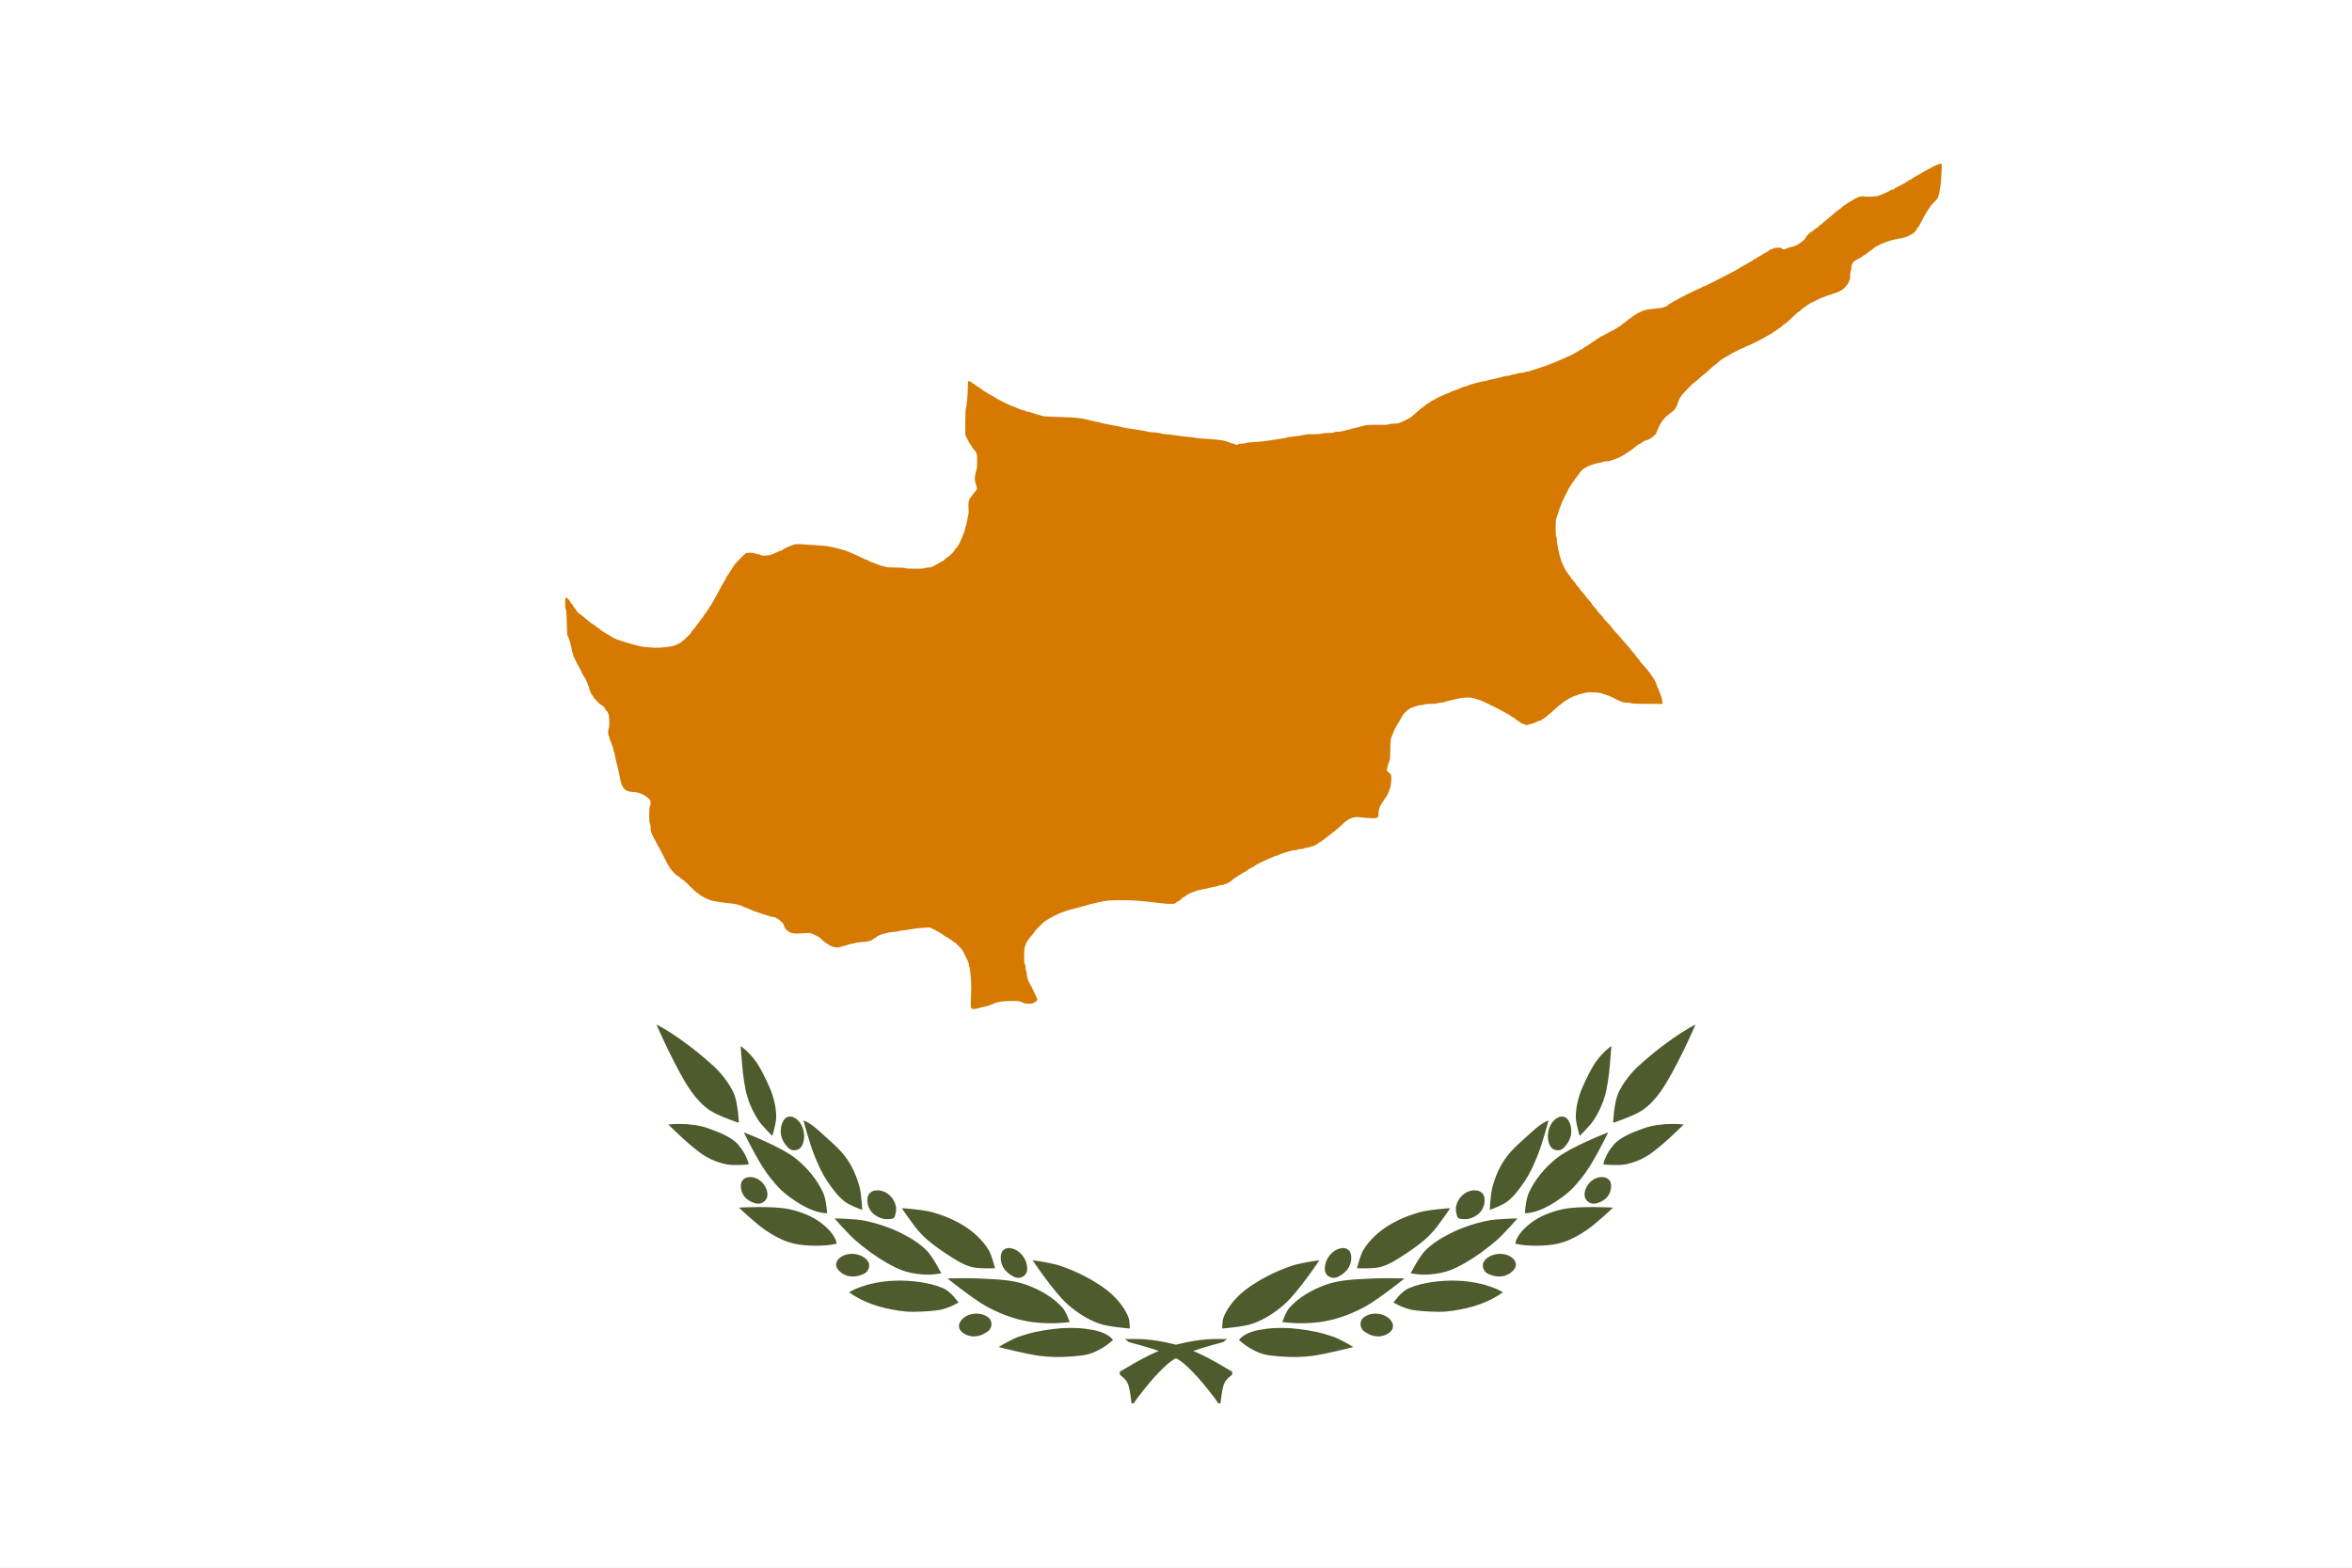
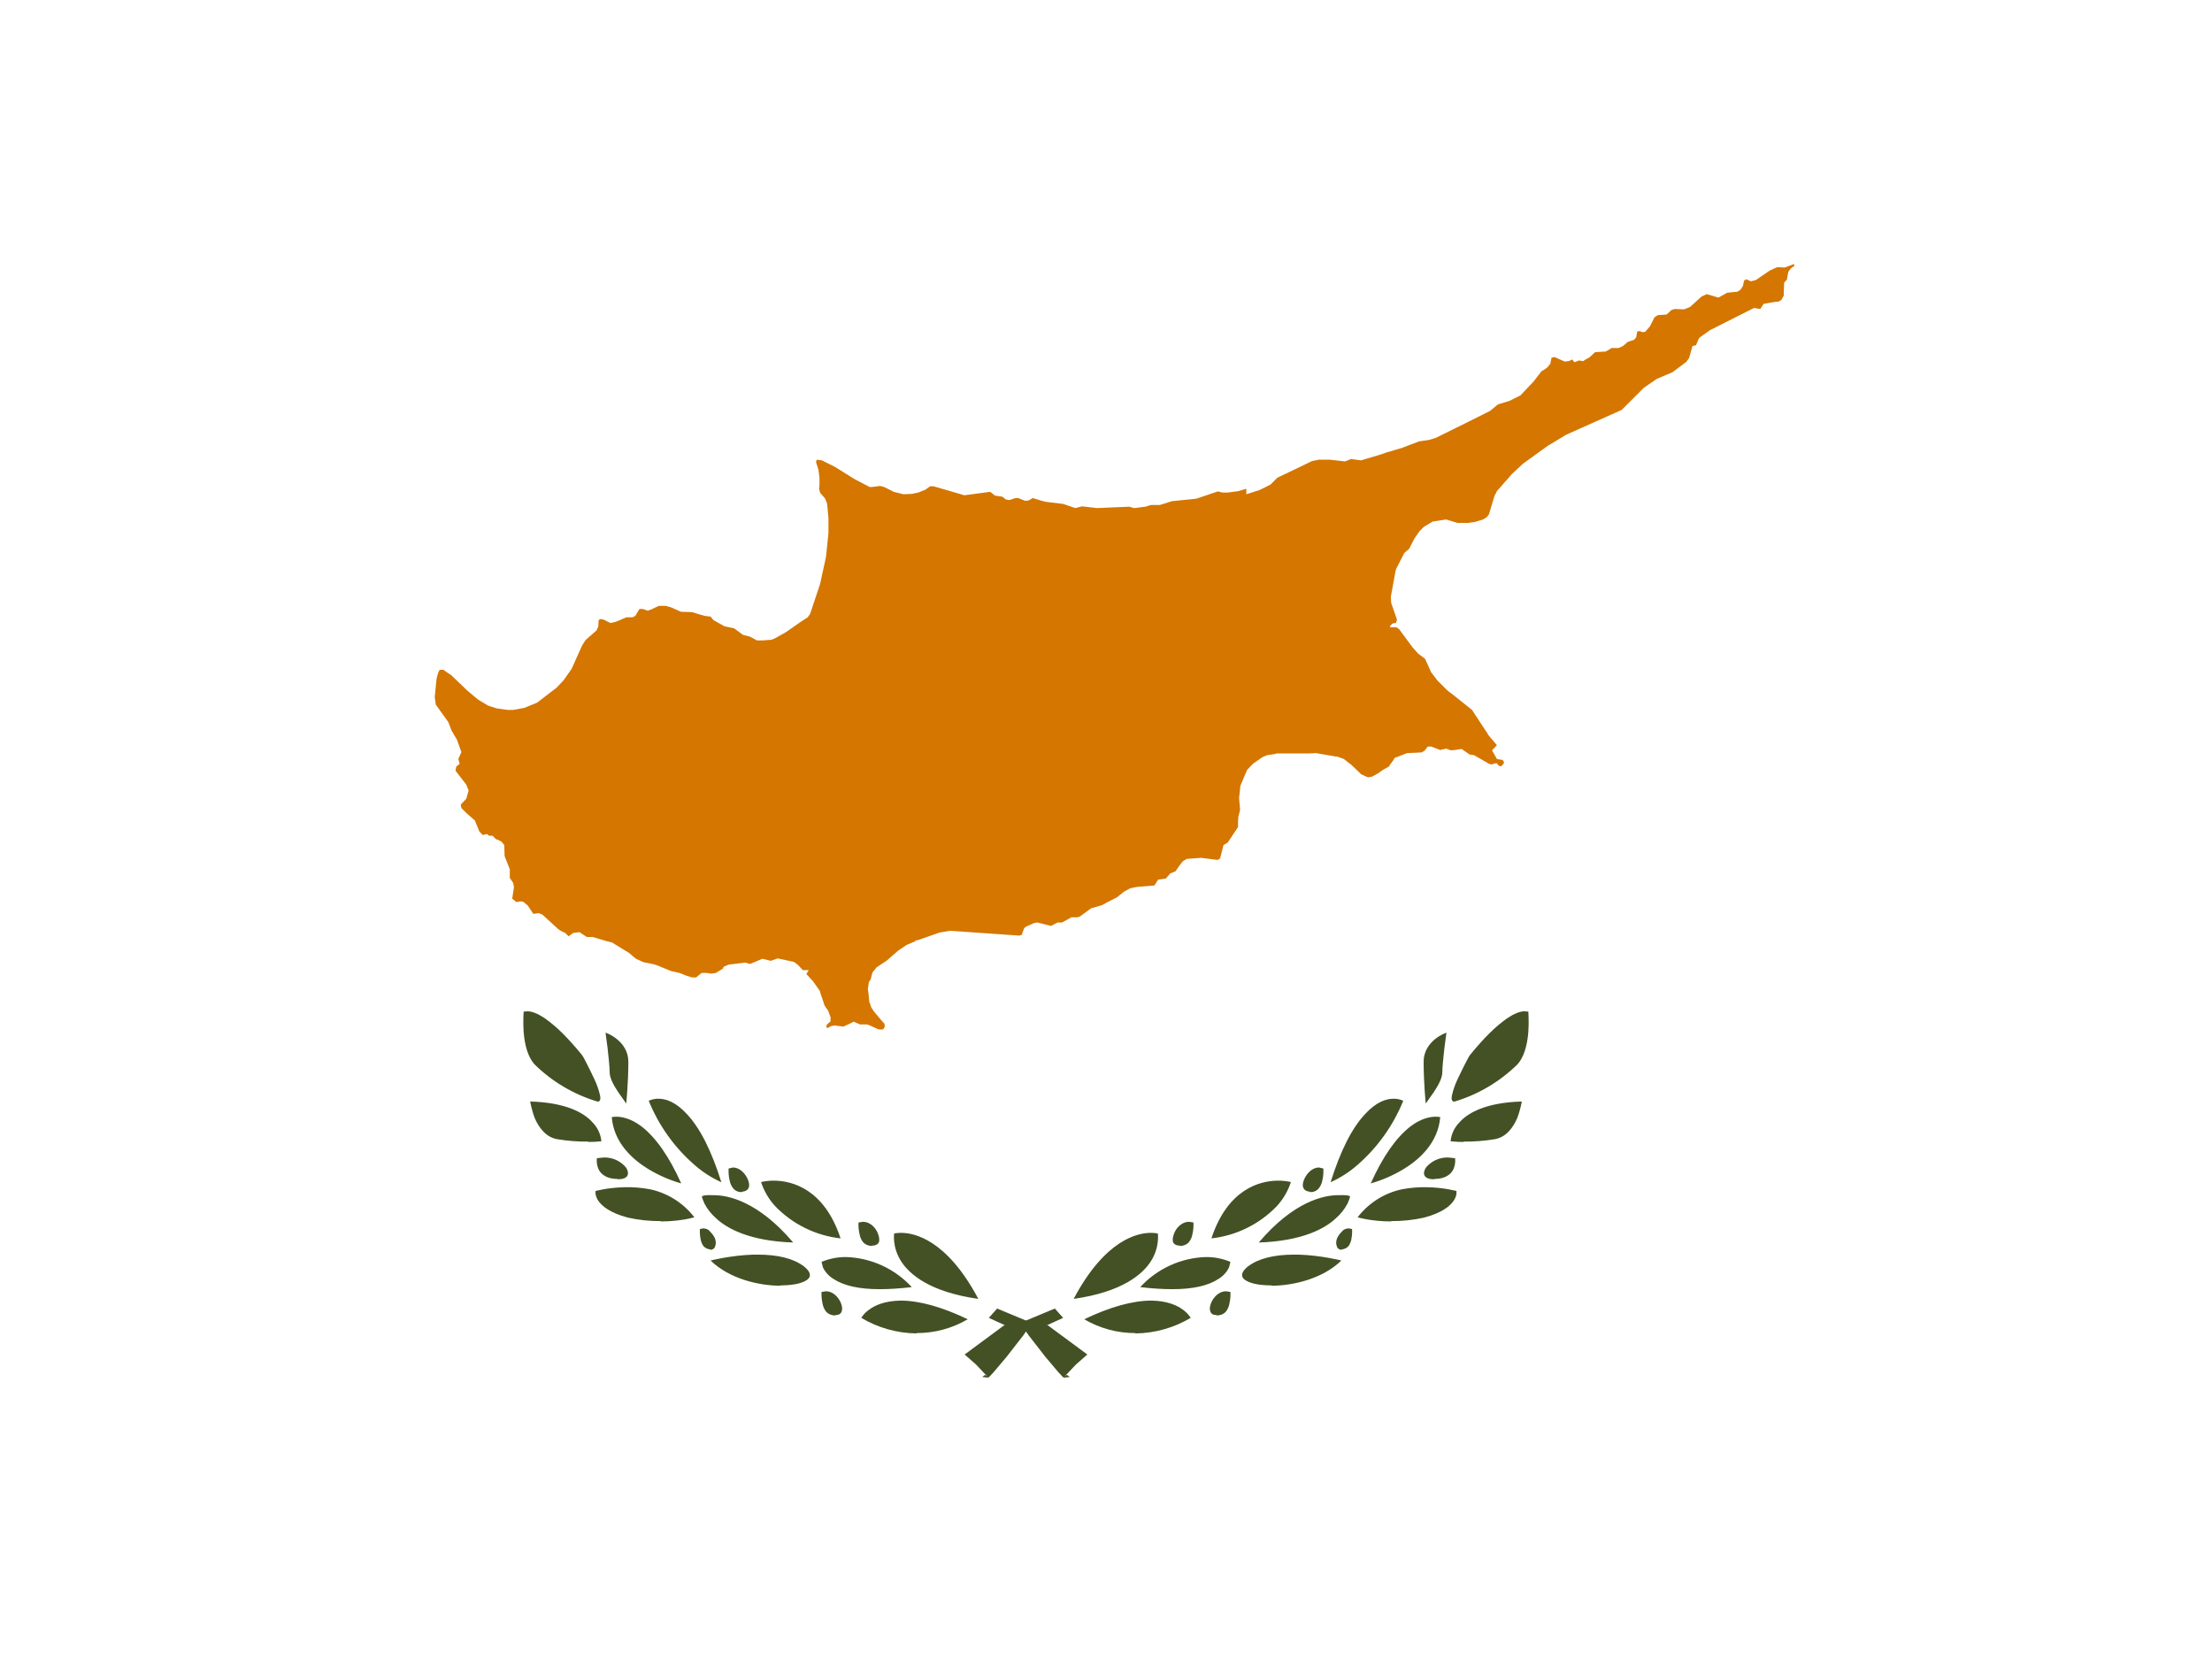
- <svg xmlns="http://www.w3.org/2000/svg" xmlns:xlink="http://www.w3.org/1999/xlink" viewBox="0 0 1200 800" width="1200" height="800">
-   <path fill="#fff" d="M0 0h1200v800H0z" />
-   <path fill="#d67900" d="M495.54 514.47c-.253-.304-.307-1.581-.187-4.441.092-2.208.176-4.828.187-5.822.034-3.048-.552-9.998-.898-10.644-.18-.336-.326-.945-.326-1.355s-.258-1.265-.574-1.902-.936-1.903-1.38-2.814a74 74 0 0 0-1.223-2.41c-.536-.973-3.777-4.216-4.214-4.216-.184 0-.653-.339-1.042-.753-.39-.414-.866-.753-1.06-.753s-.598-.271-.898-.602c-.3-.332-.726-.603-.947-.603s-.64-.198-.932-.441c-1.257-1.046-2.798-2.002-5.11-3.17l-2.473-1.247-3.1.135c-1.704.075-4.319.364-5.81.644s-3.523.572-4.517.65-2.078.266-2.41.418c-.331.153-1.483.337-2.56.41-3.556.243-7.647 1.439-8.88 2.596-.355.334-.785.608-.956.608s-.548.263-.84.584c-.715.791-2.784 1.283-6.039 1.437-1.49.07-2.84.254-2.997.409s-.631.282-1.054.285c-.422.002-1.372.214-2.111.472-1.614.562-4.349 1.313-5.557 1.528-1.167.206-3.368-.424-4.814-1.38a51 51 0 0 0-1.76-1.118c-.323-.19-1.104-.848-1.735-1.464-1.15-1.122-1.907-1.64-3.309-2.266a98 98 0 0 1-1.727-.798c-.775-.368-1.559-.422-3.769-.26-3.74.272-4.966.265-6.455-.036-1.707-.346-4.016-2.485-4.016-3.72 0-1.326-3.894-4.516-5.513-4.516-.34 0-1.034-.13-1.543-.289l-4.868-1.522c-2.17-.679-4.744-1.632-5.723-2.12-.978-.487-1.944-.886-2.146-.886-.202-.001-.85-.273-1.44-.604s-1.273-.602-1.519-.602c-.245 0-.682-.125-.97-.278s-1.878-.414-3.534-.58c-1.657-.167-3.486-.384-4.066-.481-.58-.098-2.003-.324-3.162-.501-2.531-.389-4.189-.909-5.759-1.807a62 62 0 0 0-1.948-1.068c-.429-.22-1.026-.673-1.327-1.005-.3-.333-.697-.605-.882-.605-.184 0-1.82-1.49-3.637-3.313-1.817-1.822-3.44-3.314-3.61-3.315-.168-.002-.805-.476-1.415-1.055-.61-.578-1.226-1.051-1.368-1.051-.443 0-2.598-2.184-3.715-3.765-.586-.828-2.002-3.403-3.147-5.722s-2.42-4.759-2.83-5.421c-.412-.663-1.468-2.6-2.346-4.306-1.428-2.772-1.597-3.3-1.597-4.984 0-1.105-.156-2.04-.377-2.26-.522-.523-.514-8.612.008-9.134.513-.513.46-2.392-.087-3.174-.432-.616-2.37-2.052-3.813-2.824-.97-.52-3.83-1.154-5.257-1.166-3.528-.03-5.303-2.077-6.15-7.089-.37-2.19-.728-3.777-1.763-7.83-.507-1.988-.925-3.98-.928-4.425-.003-.446-.14-.894-.306-.997s-.302-.444-.302-.76c0-.852-1-3.83-1.842-5.485a2.9 2.9 0 0 1-.266-1.111c0-.324-.135-.673-.301-.775-.166-.103-.301-.984-.301-1.958s.135-1.855.301-1.958c.17-.104.301-1.54.301-3.274 0-3.184-.488-4.942-1.638-5.897-.259-.214-.47-.535-.47-.713 0-.43-1.53-2.012-1.947-2.012-.423 0-4.077-3.677-4.077-4.103 0-.177-.263-.56-.585-.851s-.671-.92-.776-1.399c-.105-.477-.316-.946-.469-1.04s-.278-.563-.278-1.04-.135-.952-.301-1.054-.303-.415-.305-.696c-.004-.543-1.571-3.79-2.203-4.563-.209-.255-.558-.87-.778-1.367a19 19 0 0 0-.656-1.355 42 42 0 0 1-.783-1.506c-.288-.58-.97-1.847-1.514-2.815s-.99-1.951-.99-2.184c0-.232-.135-.422-.3-.422-.166 0-.302-.399-.302-.886s-.12-.96-.269-1.052c-.148-.092-.34-.676-.427-1.298-.35-2.5-1.619-6.922-2.183-7.607-.261-.317-.405-2.357-.483-6.841-.079-4.538-.218-6.497-.482-6.762-.45-.45-.518-5.546-.077-5.819.513-.317 1.49.428 2.081 1.588.315.615.857 1.377 1.206 1.693.349.315.634.732.634.926s.34.671.753 1.06c.414.389.753.862.753 1.05 0 .391 1.558 1.962 1.945 1.962.14 0 .969.644 1.84 1.43 2.013 1.818 4.834 3.99 5.18 3.99.147 0 .585.34.974.754.39.414.862.753 1.05.753s.733.406 1.209.903.985.904 1.13.904c.146 0 .71.339 1.253.753s1.09.753 1.216.753.816.396 1.533.88c1.78 1.2 2.764 1.624 6.614 2.845 7.402 2.348 10.04 2.882 15.36 3.11 4.123.178 9.47-.418 11.206-1.247a89 89 0 0 1 2.046-.933c1.198-.528 5.865-4.813 5.881-5.401.005-.17.615-.96 1.355-1.758.741-.797 1.347-1.544 1.347-1.66s.472-.75 1.048-1.411 1.051-1.31 1.055-1.444c.003-.133.411-.675.908-1.205.496-.529.902-1.108.903-1.286 0-.178.34-.642.754-1.031.414-.39.753-.866.753-1.06s.271-.598.603-.898.602-.71.602-.913.19-.526.423-.72c.232-.192.782-1.056 1.222-1.919.44-.862 1.058-1.975 1.376-2.472s1.06-1.852 1.651-3.011c.592-1.16 1.324-2.515 1.628-3.012 1.214-1.984 2.735-4.739 2.735-4.952 0-.124.271-.47.603-.77s.602-.681.602-.847.339-.746.753-1.288c.414-.543.753-1.111.753-1.262s.271-.52.602-.82c.332-.3.603-.7.603-.89s.962-1.287 2.14-2.438c1.176-1.151 2.486-2.466 2.91-2.921.702-.754.964-.829 2.92-.829 1.182 0 2.278.123 2.435.274.158.15.797.338 1.421.419s1.33.308 1.567.505c.544.451 4.11.268 5.58-.286.58-.219 1.853-.784 2.829-1.257s1.947-.86 2.158-.86c.212 0 .43-.11.485-.244.18-.44 4.582-2.437 6.124-2.778 1.094-.242 2.617-.243 5.572-.006 2.236.18 5.15.383 6.475.45 3.428.174 6.575.636 9.186 1.35 1.242.339 2.869.772 3.614.963s1.965.617 2.71.947c.746.33 1.627.705 1.958.835.975.38 5.352 2.4 6.22 2.87.44.238.99.433 1.22.433.232 0 .59.169.797.376s.472.388.588.402c.244.03 1.04.331 2.319.876a27 27 0 0 0 2.108.757c.663.205 1.44.492 1.728.637.287.146.855.264 1.262.264s.823.136.925.302c.112.18 2.106.3 4.97.3s4.858.122 4.97.302c.11.18 2.105.301 4.969.301s4.858-.12 4.969-.301c.102-.166.79-.301 1.528-.301s1.577-.12 1.864-.266.93-.447 1.427-.669c.497-.221 1.618-.847 2.49-1.39.873-.544 1.694-.988 1.824-.988s.696-.474 1.258-1.054 1.169-1.054 1.349-1.054c.415 0 3.47-3.075 3.47-3.492 0-.171.372-.668.828-1.105s1.047-1.242 1.315-1.789c1.74-3.55 3.278-7.521 3.278-8.466 0-.379.13-.82.29-.979s.44-1.305.625-2.545c.184-1.24.47-2.697.634-3.236.17-.56.211-1.986.095-3.313-.228-2.618.124-4.413 1.061-5.42.334-.358.608-.739.608-.846s.62-.884 1.379-1.728c.973-1.083 1.335-1.715 1.23-2.152a85 85 0 0 0-.623-2.275c-.26-.911-.475-2.063-.477-2.56-.004-.998.731-4.754 1.023-5.226.101-.164.192-1.835.2-3.714.018-3.72-.16-4.33-1.792-6.124-.517-.568-.94-1.147-.94-1.286 0-.138-.238-.515-.528-.837s-1.037-1.6-1.66-2.842l-1.134-2.258.004-6.386c.003-3.512.127-6.697.276-7.078.435-1.106.967-6.711 1.003-10.555.03-3.247.079-3.539.597-3.539.31 0 .93.339 1.376.753.447.414.983.753 1.192.753s.38.12.38.267.44.49.978.763c.539.274 1.589.967 2.334 1.54.746.575 1.559 1.132 1.807 1.24.249.107.859.487 1.356.845a15 15 0 0 0 2.019 1.167c.613.285 1.29.685 1.506.89.645.615 8.92 4.733 9.51 4.733.301 0 .677.119.834.264.369.34 3.65 1.561 4.732 1.76.458.084.906.273.997.42s.489.266.885.266a4.6 4.6 0 0 1 1.413.272c1.275.502 5.8 1.85 6.866 2.046.58.107 4.51.282 8.734.389 7.327.186 10.181.494 14.292 1.544 1.45.371 3.58.835 4.833 1.054.497.087 1.174.273 1.506.415.331.142 1.144.332 1.807.423.662.09 2.153.382 3.313.647s2.65.547 3.313.628c.662.08 1.475.263 1.807.406s1.28.342 2.108.441c.828.1 2.184.31 3.012.47.828.158 2.658.44 4.066.627 1.408.186 2.83.454 3.162.595s1.382.33 2.334.42l3.464.328c.952.09 2.002.29 2.334.442.331.153 1.619.338 2.861.412s3.614.36 5.27.637c1.657.277 4.164.564 5.572.638s2.831.259 3.163.41c.331.152 1.957.344 3.614.427 8.394.423 12.022.956 14.33 2.108.534.267 1.282.485 1.66.485.38 0 .773.135.876.3.241.391 1.565.391 1.807 0 .102-.165.964-.3 1.915-.3.95 0 1.858-.127 2.015-.281s1.574-.348 3.147-.429a96 96 0 0 0 11.144-1.25c1.574-.271 3.471-.56 4.216-.644s1.627-.27 1.958-.415c.331-.146 1.28-.328 2.108-.405 3.206-.298 6.95-.862 7.45-1.123.288-.15 2.347-.272 4.575-.272 2.377 0 4.13-.125 4.239-.301.102-.166 1.453-.301 3.012-.301s2.909-.135 3.011-.302c.103-.165.88-.3 1.728-.3.849 0 1.959-.13 2.467-.29.51-.158 2.077-.554 3.485-.88a181 181 0 0 0 5.924-1.516c3.228-.889 3.572-.923 8.583-.854 3.723.05 5.41-.036 5.878-.303.363-.207 1.671-.374 2.919-.374 1.243 0 2.345-.136 2.447-.301.102-.166.45-.302.77-.302.322 0 .585-.135.585-.3 0-.166.237-.312.527-.324s.934-.281 1.43-.598a15 15 0 0 1 1.624-.89c.395-.172 1.005-.57 1.355-.884 3.248-2.91 5.905-5.135 6.13-5.135.15 0 .592-.34.981-.753.39-.414.87-.753 1.07-.753s.524-.195.72-.432c.303-.364 1.35-.964 4.535-2.601 1.294-.665 4.512-2.087 4.725-2.088.134-.001.911-.34 1.726-.753.815-.414 1.646-.752 1.846-.752.346 0 3.308-1.222 4.424-1.826.287-.155.836-.282 1.22-.282.383 0 .825-.116.982-.258.614-.552 7.71-2.453 9.158-2.453.484 0 .956-.121 1.048-.27.091-.147.675-.336 1.297-.419 1.222-.162 5.972-1.263 7.478-1.733.508-.159 1.415-.289 2.015-.289s1.174-.135 1.276-.3c.103-.166.568-.302 1.035-.302s1.336-.203 1.93-.452c.595-.248 1.688-.451 2.429-.451s1.43-.136 1.533-.302.655-.3 1.227-.3 1.276-.122 1.563-.271c.288-.149 2.15-.782 4.137-1.408 1.988-.625 4.157-1.366 4.82-1.646a149 149 0 0 1 4.517-1.794c.331-.124 1.28-.532 2.108-.905a80 80 0 0 1 2.108-.92c1.905-.766 4.982-2.29 6.024-2.985a21 21 0 0 1 2.321-1.319c.614-.283 1.207-.66 1.317-.839s.624-.516 1.142-.751 1.552-.899 2.297-1.474c.746-.576 1.648-1.174 2.004-1.33s.735-.424.841-.596.661-.534 1.234-.805c.573-.272 1.041-.615 1.041-.761s.264-.267.585-.267c.322 0 .67-.139.775-.308s1.733-1.064 3.62-1.988c1.887-.925 3.588-1.87 3.78-2.102s.502-.422.69-.424c.186-.001.838-.476 1.448-1.054s1.226-1.051 1.368-1.051.761-.475 1.376-1.055 1.228-1.054 1.364-1.054c.135 0 .779-.445 1.43-.99 1.386-1.158 4.288-2.716 6.002-3.222 1.122-.33 2.438-.513 7.83-1.084 2.079-.22 3.987-.997 4.458-1.815.133-.23.367-.418.521-.418s.995-.45 1.868-1 2.468-1.433 3.544-1.963 2.161-1.086 2.41-1.235c1.147-.691 8.048-3.934 8.37-3.934.2 0 .364-.135.364-.301s.205-.301.456-.301c.25 0 .69-.12.979-.265.287-.146 2.623-1.306 5.19-2.578s5.482-2.768 6.476-3.326c.994-.557 2.786-1.504 3.982-2.104s2.252-1.218 2.347-1.371c.094-.153.674-.51 1.289-.794s1.83-.965 2.703-1.514c.873-.55 1.7-.999 1.836-.999s.494-.27.794-.602.795-.602 1.1-.602.556-.13.556-.288.508-.518 1.13-.801a15 15 0 0 0 2.032-1.161 15 15 0 0 1 1.992-1.15c.598-.278 1.259-.71 1.467-.962.21-.252.551-.457.76-.457.21 0 .769-.203 1.243-.45 1.169-.61 4.285-.61 4.519-.002.197.515 1.073.59 1.845.16.674-.376 3.29-1.214 3.79-1.214 1.44 0 6.52-3.639 6.52-4.67 0-.41 2.477-2.86 2.892-2.86.17 0 .699-.406 1.175-.903s1.027-.904 1.224-.904.544-.224.772-.498c.227-.275 1.362-1.248 2.521-2.162 1.16-.915 2.515-2.037 3.012-2.492 1.584-1.452 4.714-4.022 5.329-4.375.326-.187 1.03-.763 1.562-1.28.533-.516 1.115-.939 1.294-.939s.491-.2.695-.445.728-.633 1.166-.862c1.365-.715 2.271-1.242 3.154-1.835 1.495-1.003 3.842-1.62 4.974-1.308 1.023.282 4.75.163 6.673-.213.58-.113 1.732-.52 2.56-.905s2.142-.983 2.918-1.33c.777-.346 1.493-.76 1.591-.918s.364-.218.59-.131c.227.087.499.018.605-.154s1.034-.734 2.063-1.25c2.886-1.448 4.204-2.183 5.234-2.921.52-.373 1.078-.678 1.24-.678.16 0 .455-.196.653-.435.199-.239 1.333-.934 2.522-1.544s2.345-1.256 2.57-1.435c.56-.45 1.395-.909 7.12-3.923.828-.436 1.9-.793 2.382-.794h.875l-.207 5.044c-.114 2.774-.352 5.654-.528 6.4a26 26 0 0 0-.47 2.861c-.083.828-.273 1.635-.423 1.792s-.274.548-.274.867c0 .322-.941 1.507-2.108 2.653-1.16 1.139-2.108 2.273-2.108 2.52 0 .248-.113.45-.25.45-.138 0-.437.373-.665.829s-.573 1.031-.767 1.28c-.301.385-2.285 4.014-3.645 6.67-.224.437-.608.962-.853 1.165s-.45.523-.455.71c-.01.417-1.49 2.026-2.276 2.476-2.402 1.373-3.537 1.819-5.696 2.235l-3.387.652c-1.678.324-5.47 1.592-7.004 2.343-2.782 1.362-3.248 1.645-4.177 2.534-.454.435-.953.792-1.11.794-.156.001-.784.475-1.394 1.054-.61.578-1.243 1.051-1.407 1.051s-.682.313-1.15.696-1.609 1.06-2.535 1.505c-2.405 1.155-3.286 2.375-3.286 4.554 0 .738-.135 1.425-.3 1.528-.166.102-.302 1.118-.302 2.258s-.118 2.146-.262 2.235c-.144.09-.346.582-.449 1.094-.22 1.098-2.999 4.138-4.017 4.393-.381.096-.693.295-.693.443s-.237.27-.527.27c-.29.001-.915.205-1.39.452s-1.11.45-1.413.45-.634.135-.736.301-.45.301-.774.301c-.323 0-1.162.26-1.865.576-.702.317-1.818.74-2.48.942-.664.201-1.42.552-1.682.78s-.547.343-.635.256-.33.048-.539.3c-.21.253-.635.46-.947.46-.31 0-.565.135-.565.3 0 .166-.254.302-.565.302s-.735.203-.94.451c-.207.249-.541.452-.744.452s-.614.271-.913.602c-.3.332-.694.604-.875.605s-.94.605-1.685 1.342c-.746.736-1.516 1.345-1.713 1.353-.197.007-1.73 1.369-3.407 3.025-1.678 1.657-3.218 3.012-3.424 3.012s-.833.474-1.395 1.054-1.175 1.054-1.362 1.054-.659.339-1.048.753-.861.753-1.05.753c-.188 0-.605.244-.926.542-.32.299-.787.635-1.035.747-.249.112-.994.537-1.657.944-3.123 1.919-10.455 5.598-11.155 5.598-.201 0-.534.201-.739.448s-.478.383-.608.303c-.236-.146-6.374 2.894-7.225 3.579-.248.2-1.062.672-1.807 1.049-1.65.834-3.094 1.851-4.578 3.223-.615.57-1.226 1.036-1.357 1.038-.131.001-1.37 1.085-2.75 2.41-1.382 1.323-2.621 2.406-2.756 2.406s-1.26.949-2.501 2.108c-1.242 1.16-2.382 2.109-2.534 2.109-.342 0-5.735 5.586-6.564 6.797-.7 1.025-1.656 3.062-1.656 3.531 0 .597-1.277 2.967-1.974 3.664-.38.38-1.14 1.007-1.692 1.394-2.648 1.858-4.508 4.017-5.844 6.782-.733 1.516-1.333 2.915-1.333 3.107 0 1.01-3.717 3.939-4.997 3.939-.528 0-2.833 1.27-2.833 1.561 0 .135-.22.246-.488.246s-.94.372-1.494.828c-1.837 1.51-2.887 2.329-3.57 2.786-2.636 1.76-3.509 2.305-4.839 3.02a23 23 0 0 1-3.162 1.34c-.911.293-1.892.65-2.18.796-.287.146-1.175.265-1.972.265-.798 0-1.579.122-1.736.27-.158.15-.829.337-1.491.417-1.305.16-3.678.823-5.12 1.433-.497.21-1.104.422-1.35.47-.245.048-.494.23-.552.405s-.293.318-.522.318c-.605 0-2.414 1.672-3.2 2.958a15.4 15.4 0 0 1-1.517 2.011c-.46.497-.838 1.05-.839 1.228 0 .178-.34.642-.754 1.031-.414.39-.753.87-.753 1.07s-.207.534-.46.744c-.525.435-4.961 9.382-4.961 10.005 0 .225-.116.538-.257.695s-.63 1.506-1.084 2.997-.948 3.022-1.098 3.402c-.375.954-.35 8.712.03 8.946.165.102.302.822.303 1.599.003 1.76 1.273 7.944 2.138 10.41.92 2.623 2.812 6.197 3.878 7.325.5.53.908 1.106.908 1.281 0 .176.61.962 1.354 1.749.745.786 1.354 1.572 1.355 1.746.001.175.476.778 1.056 1.34.58.561 1.054 1.17 1.054 1.351s.61.929 1.356 1.66c.745.732 1.355 1.472 1.355 1.645s.745 1.097 1.656 2.053 1.657 1.91 1.657 2.12.61.98 1.355 1.712c.746.731 1.355 1.476 1.355 1.654s.746 1.06 1.657 1.96 1.658 1.776 1.659 1.947.946 1.26 2.098 2.42c1.153 1.16 2.102 2.244 2.108 2.41s.908 1.25 2.003 2.409c1.094 1.16 2.347 2.572 2.783 3.14.437.567 1.607 1.902 2.6 2.967.995 1.065 1.935 2.159 2.09 2.43.155.273.753 1.004 1.329 1.626.575.622 1.276 1.504 1.557 1.96s.8 1.085 1.156 1.401.649.722.653.904c.004.18.85 1.23 1.882 2.329 1.708 1.821 3.492 4.063 4.296 5.398.172.285.498.743.725 1.016.52.626 1.823 3.185 1.823 3.58 0 .162.318.986.707 1.83 1.133 2.463 2.091 5.35 2.234 6.732l.132 1.28h-7.843c-4.904 0-7.913-.113-8.03-.302-.102-.165-1.054-.3-2.116-.3-1.86 0-2.866-.293-5.263-1.528-3.028-1.562-5.676-2.69-6.315-2.69-.317 0-.651-.12-.743-.269-.381-.617-6.993-1.142-8.597-.681-.583.167-1.845.472-2.806.679-.96.206-1.815.487-1.9.624-.085.138-.368.25-.63.25-.907 0-5.369 2.406-6.693 3.61-.732.665-1.437 1.209-1.566 1.209-.13 0-1.34 1.05-2.69 2.334s-2.607 2.39-2.797 2.459-.82.575-1.4 1.126c-.582.552-1.206 1.004-1.388 1.005-.181.002-.572.27-.868.598s-.65.527-.784.444c-.135-.084-.964.196-1.842.622-1.422.689-2.257.966-4.683 1.557-.372.09-1.138-.054-1.702-.322s-1.153-.487-1.31-.487c-.156 0-.53-.27-.83-.602s-.693-.603-.874-.604c-.181 0-.763-.407-1.292-.903-.53-.496-1.095-.902-1.257-.902s-.678-.314-1.146-.697a12 12 0 0 0-1.905-1.218 26 26 0 0 1-1.958-1.094c-.902-.572-7.18-3.703-10.473-5.224-.956-.441-1.998-.803-2.316-.803s-.647-.112-.733-.25-1.088-.426-2.23-.642c-2.101-.396-4.408-.306-7.062.277-.787.173-2.007.442-2.71.599l-2.485.55c-.663.145-1.501.424-1.863.618-.362.195-1.336.354-2.166.354s-1.591.136-1.694.301c-.105.17-1.553.302-3.313.302s-3.208.131-3.313.3c-.102.166-.745.302-1.428.302-1.271 0-4.184.86-5.8 1.713-1.123.593-3.425 2.75-3.796 3.558-.152.33-.616 1.144-1.031 1.807-.415.662-.89 1.475-1.054 1.807s-.64 1.144-1.056 1.807c-.415.662-.835 1.408-.932 1.656-.097.249-.354.859-.572 1.355-1.518 3.475-1.622 4.036-1.664 8.978-.023 2.654-.152 5.04-.288 5.303-.383.739-1.503 4.646-1.503 5.243 0 .293.383.753.853 1.022 1.22.7 1.634 1.858 1.458 4.077-.173 2.172-.442 3.734-.79 4.592-.135.33-.49 1.212-.789 1.957s-.744 1.594-.988 1.885a9 9 0 0 0-.772 1.103c-.18.315-.774 1.211-1.32 1.99-1.277 1.824-1.859 3.522-1.864 5.441-.007 2.395-.468 2.655-4.289 2.425-1.702-.103-3.948-.31-4.992-.461-3.394-.49-6.215.637-9.223 3.68-1.173 1.187-3.603 3.243-5.4 4.568s-3.78 2.85-4.404 3.388-1.306.979-1.515.979c-.21 0-.695.339-1.079.753s-.9.753-1.146.753c-.247 0-.532.135-.635.3-.102.167-.483.303-.846.304-.362.001-1.048.204-1.522.452-.475.247-1.314.45-1.865.45s-1.085.135-1.188.3c-.102.166-.847.302-1.656.302s-1.554.136-1.657.301c-.102.166-.81.301-1.572.301-1.338 0-7.342 1.828-8.14 2.478-.208.169-.377.23-.377.136s-.644.102-1.43.435c-.787.332-1.702.714-2.034.848-3.74 1.513-8.64 4.046-8.834 4.568-.055.148-.344.27-.64.27-.298 0-.71.203-.916.451-.206.249-.545.452-.753.452s-.559.217-.78.483-.677.606-1.015.757c-.567.252-1.095.56-3.427 1.998-1.941 1.196-3.244 2.142-3.785 2.746-.315.353-.74.642-.942.642s-.537.203-.743.452c-.206.248-.689.451-1.073.451s-.782.136-.885.302-.712.3-1.355.3-1.244.122-1.335.27c-.092.148-.676.34-1.298.426-.622.087-1.741.304-2.487.484-2.895.697-5.62 1.28-6.703 1.434-.622.089-1.206.282-1.298.43-.091.148-.352.27-.58.27-.639 0-4.237 1.736-4.664 2.25-.21.254-.542.46-.737.46-.196 0-.816.475-1.378 1.054s-1.191 1.055-1.399 1.055-.742.338-1.19.752c-.724.673-1.058.75-3.102.728-1.26-.014-3.103-.15-4.097-.304a58 58 0 0 0-3.765-.423 63 63 0 0 1-3.915-.441c-2.917-.442-8.546-.728-14.306-.727-4.726.001-6.421.168-10.09.992-4.274.96-5.01 1.135-5.42 1.29-.249.093-1.062.33-1.808.527-.745.196-1.761.474-2.258.618a229 229 0 0 1-3.765 1.046c-2.459.557-3.659.905-4.518 1.307-.58.272-1.257.513-1.506.535-.672.061-6.682 3.09-7.378 3.72-.332.298-.769.594-.972.656-.481.149-5.203 4.802-5.203 5.128 0 .138-.643.99-1.43 1.895-2.494 2.868-2.955 3.632-3.73 6.192-.518 1.708-.527 8.288-.012 8.803.195.194.354.996.354 1.78 0 .786.135 1.513.3 1.615.166.102.302.756.302 1.453 0 1.39.818 3.892 1.767 5.407.597.951.81 1.38 2.357 4.735.42.911.884 1.892 1.03 2.18.483.946.282 1.417-.932 2.184-.964.608-1.583.756-3.166.756-1.082 0-2.203-.123-2.49-.274-2.071-1.087-3.391-1.28-7.524-1.099-4.386.192-6.014.48-8.21 1.452-2.037.902-2.477 1.063-3.463 1.27l-2.108.444c-.662.14-1.678.403-2.257.586-1.449.457-2.87.416-3.295-.096Z" />
-   <path id="a" fill="#4d5b2d" d="M334.94 522.862s2.59 5.975 6.13 13.258c3.538 7.283 8.025 15.873 11.817 21.104 2.514 3.467 5.449 6.761 8.974 9.193 4.519 3.116 15.102 6.566 15.102 6.566s-.396-10.007-2.57-15.033c-2.036-4.707-6.494-10.48-10.3-13.92-8.816-7.966-16.313-13.383-21.605-16.808s-7.548-4.36-7.548-4.36m42.96 10.928s.217 4.247.72 9.51c.503 5.261 1.293 11.538 2.44 15.597a46.3 46.3 0 0 0 5.653 12.471c2.004 3.1 7.317 8.314 7.317 8.314s2.029-6.474 1.995-9.81c-.052-5.056-1.29-10.171-3.326-14.8-1.739-3.954-4.44-9.94-7.706-14.272s-7.092-7.01-7.092-7.01zm-36.88 40.055s11.738 11.963 18.863 16.195c3.388 2.012 7.176 3.482 11.052 4.192 3.623.664 11.05 0 11.05 0s-.659-4.631-5.334-10.098c-3.379-3.95-9.99-6.384-14.862-8.194-9.608-3.568-20.769-2.095-20.769-2.095m38.474 4.019s6.862 14.053 11.42 20.358c3.067 4.241 6.453 8.386 10.594 11.586 13.195 10.198 20.523 9.269 20.523 9.269s-.533-7.095-1.986-10.262c-3.078-6.712-8.02-12.706-13.737-17.379-7.757-6.34-26.814-13.572-26.814-13.572m-2.482 38.399s8.538 8.14 13.406 11.42c3.663 2.469 7.561 4.728 11.752 6.124 3.554 1.184 7.346 1.67 11.09 1.821 9.165.369 13.571-.993 13.571-.993s-.01-4.549-7.944-10.593c-4.64-3.534-10.365-5.677-16.055-6.951-8.403-1.882-25.82-.828-25.82-.828m32.937-44.357s3.143 11.63 5.296 17.048c1.887 4.746 3.945 9.493 6.786 13.737 2.371 3.54 5.33 7.598 8.66 10.256 2.798 2.234 9.216 4.475 9.216 4.475s-.372-8.29-1.49-12.248c-1.368-4.847-3.428-9.593-6.29-13.738-3.613-5.233-8.738-9.254-13.406-13.572-6.46-5.976-8.772-5.958-8.772-5.958m15.821 49.884s6.966 7.935 10.944 11.382c4.82 4.176 10.023 7.962 15.54 11.162 3.19 1.85 6.525 3.568 10.068 4.596 3.607 1.046 7.407 1.457 11.162 1.532 2.272.046 6.785-.656 6.785-.656s-4.113-8.139-7.223-11.382c-3.628-3.783-8.235-6.609-12.913-8.973-6.054-3.06-12.613-5.216-19.26-6.566-4.947-1.005-15.102-1.095-15.102-1.095zm34.363-5.252s6.033 9.21 9.849 13.132c3.767 3.87 8.168 7.12 12.694 10.068 4.075 2.653 8.226 5.492 12.914 6.785 3.874 1.068 12.037.656 12.037.656s-1.546-6.579-3.283-9.411c-2.59-4.223-6.255-7.846-10.286-10.725-5.366-3.831-11.62-6.463-17.948-8.317-5.158-1.511-15.977-2.188-15.977-2.188m-26.923 42.898s5.803 4.534 15.104 7.222c4.6 1.33 9.242 2.17 14.008 2.627 4.072.39 12.139-.128 16.196-.657 4.942-.643 10.506-3.94 10.506-3.94s-3.69-5.438-7.66-7.222c-6.937-3.117-17.02-4.185-24.62-3.933-15.252.506-23.534 5.903-23.534 5.903m50.18-7.044s13.12 10.531 19.901 14.262c6.009 3.306 12.526 5.888 19.238 7.297 11.906 2.5 23.217.663 23.217.663s-1.827-5.277-3.648-7.297c-4.827-5.352-11.471-9.14-18.243-11.609-7.859-2.865-16.523-2.86-24.876-3.316-4.748-.26-15.589 0-15.589 0m43.45-9.288s10.733 16.18 17.911 22.555c4.566 4.055 9.876 7.464 15.59 9.619 4.931 1.86 16.026 2.653 16.026 2.653s.218-3.636-.78-6.095c-2.089-5.143-6.814-10.49-11.266-13.806-6.901-5.14-14.778-9.06-22.886-11.94-4.68-1.662-14.594-2.986-14.594-2.986zm-17.332 44.266s14.169 3.738 21.422 4.59c4.814.565 9.705.712 14.536.328 4.431-.353 9.081-.54 13.116-2.405 6.064-2.803 9.29-6.12 9.29-6.12-3.457-4.152-9.549-5.074-14.1-5.684-5.38-.711-10.892-.515-16.284.11-6.199.717-12.392 2.01-18.253 4.153-3.428 1.252-9.727 5.027-9.727 5.027zm64.343-4.047c1.037.603 1.631 1.096 2 1.532 0 0 10.012 2.602 14.864 4.372 3.663 1.336 7.446 2.57 10.711 4.7 3.563 2.325 6.481 5.539 9.4 8.634 3.321 3.524 9.18 11.258 9.18 11.258l1.533 2.324 1.156-.061s.654-6.738 1.73-9.64c1.071-2.89 4.202-4.848 4.202-4.848l.063-1.59c-9.546-5.77-20.027-11.678-30.215-14.165-4.844-1.17-9.782-2.087-14.755-2.404-3.201-.205-9.869-.112-9.869-.112m-195.562-79.962c-.692 2.178-.09 4.846 1.164 6.756 1.325 2.016 3.722 3.354 6.057 3.96 1.055.274 2.28.241 3.261-.233 1.139-.55 2.203-1.584 2.563-2.795.537-1.812-.024-3.935-.932-5.591-1.005-1.832-2.726-3.4-4.659-4.193-1.582-.649-3.53-.852-5.125-.233-1.024.397-1.997 1.283-2.33 2.33zm22.082-32.391c-1.594 1.854-2.253 4.87-1.987 7.455.28 2.729 1.823 5.323 3.639 7.142.82.822 1.93 1.42 3.02 1.445 1.264.03 2.679-.47 3.543-1.514 1.293-1.56 1.743-4.004 1.674-6.153-.077-2.377-.912-4.856-2.285-6.657-1.124-1.474-2.774-2.685-4.477-2.88-1.093-.125-2.36.272-3.127 1.163zm26.467 75.689c.949 2.113 3.32 3.77 5.707 4.426 2.52.693 5.46.177 7.834-.86 1.073-.468 2.074-1.28 2.56-2.274.566-1.153.731-2.629.182-3.788-.82-1.733-2.777-3-4.697-3.684-2.122-.758-4.66-.853-6.83-.218-1.776.52-3.545 1.618-4.443 3.116-.577.962-.77 2.267-.313 3.282m62.958 31.921c1.284 1.916 3.871 3.136 6.301 3.368 2.565.246 5.332-.773 7.46-2.206.963-.648 1.795-1.622 2.098-2.685.352-1.234.26-2.716-.473-3.763-1.093-1.564-3.21-2.47-5.192-2.812-2.191-.378-4.671-.03-6.67.972-1.636.82-3.166 2.208-3.782 3.84-.395 1.048-.359 2.366.258 3.286m-46.956-68.232c-.75 2.365-.097 5.261 1.265 7.335 1.439 2.189 4.042 3.642 6.578 4.3 1.145.297 3.874.261 4.94-.254 1.235-.597.994-1.719 1.384-3.035.584-1.966-.025-4.27-1.012-6.07-1.09-1.988-2.96-3.691-5.06-4.552-1.717-.704-3.833-.924-5.565-.253-1.112.431-2.169 1.393-2.53 2.53zm68.373 28.471c-1.008 2.085-.753 4.967.278 7.217 1.089 2.376 3.374 4.296 5.694 5.45 1.049.52 2.314.764 3.389.498 1.246-.308 2.483-1.13 3.018-2.296.8-1.743.513-4.055-.196-5.966-.785-2.113-2.342-4.117-4.224-5.371-1.54-1.027-3.518-1.677-5.243-1.402-1.108.177-2.231.868-2.716 1.87" />
-   <use xlink:href="#a" transform="matrix(-1 0 0 1 1200 0)" />
+ <svg xmlns="http://www.w3.org/2000/svg" xmlns:xlink="http://www.w3.org/1999/xlink" id="flag-icons-cy" viewBox="0 0 640 480">
+   <path fill="#fff" d="M0 0h640v480H0z" />
+   <path id="cy-a" fill="#435125" d="m307.8 398.6-.2-.2h-.1l-1.3-1.4-3.8-4.5-4.9-6.3-.6-.9-6.2-1.9-4.6-2.1 2.4-2.7 8.4 3.5 6.2 1.3 11.5 8.5-3.3 2.9-3.3 3.5.7-.5.8.6zm-42.6-12.8a32 32 0 0 1-16-4.5s.7-1.3 2.3-2.4c1.6-1.2 4.4-2.5 9-2.6q8.2 0 19.5 5.4a29 29 0 0 1-14.8 4zm-23.5-5.2q-1.6 0-2.6-1a5 5 0 0 1-1.1-2.4 12 12 0 0 1-.3-3.4l1.3-.2c2 0 3.6 1.7 4.3 3.4q.6 1.5.2 2.5t-1.8 1zm41.3-4.8c-13.9-2-19.8-7-22.3-10.9-2.6-4.1-2-8-2-8s.8-.2 2-.2c3.8 0 13.2 1.9 22.3 19zm-28.5-2.8q-8.9 0-13.4-3a8 8 0 0 1-3-3.3l-.4-1.6a18 18 0 0 1 7.2-1.4 27 27 0 0 1 18.9 8.7q-5.1.6-9.3.6m-28.7-1c-6.2 0-14.8-2-20.2-7.3 0 0 5.9-1.5 12.4-1.7h1.2q8.9 0 13.4 3.4 1.5 1.2 1.7 2.2t-.8 1.7q-2.1 1.5-7.2 1.6h-.5zm-20.3-10.5a3 3 0 0 1-2-1 5 5 0 0 1-.8-2c-.3-1.4-.2-2.8-.2-2.9l1-.2q1.4.1 2 1a6 6 0 0 1 1.4 2q.4 1.3 0 2.2c0 .4-.6 1-1.3 1zm46.9-1q-1.6 0-2.6-1a5 5 0 0 1-1.1-2.4 12 12 0 0 1-.3-3.4l1.3-.2c2 0 3.7 1.7 4.3 3.4q.6 1.5.3 2.5-.5 1-2 1zm-22.8-1c-12.6-.4-19.2-4-22.4-7a15 15 0 0 1-3.4-4.3q-.7-1.6-.7-2 .2-.5 3-.4h.4c4.2 0 12.9 1.8 23 13.7zm13.6-1.2a31 31 0 0 1-18.9-9.3 19 19 0 0 1-4.1-7s1.2-.3 3-.4h1c5 .1 14.3 2.4 19 16.7m-52-5a42 42 0 0 1-9.5-1c-5.3-1.4-7.6-3.4-8.6-4.9a5 5 0 0 1-.8-2v-.8s3.5-1 8.4-1.1a35 35 0 0 1 7.4.6 22 22 0 0 1 12.8 8.1s-4 1.2-9.7 1.2zm23.5-8.4a3 3 0 0 1-2.5-1 5 5 0 0 1-1.1-2.4c-.4-1.6-.3-3.2-.3-3.4l1.2-.3h.1c2 0 3.6 1.8 4.3 3.5q.6 1.5.2 2.4-.5 1-1.9 1.1zm-17.6-2.5a39 39 0 0 1-9.6-4.2c-4.4-2.7-9.9-7.5-10.5-15l1-.1h.3c1.3 0 4 .3 7.3 2.8q6.3 4.9 11.5 16.5m11.5-.4a31 31 0 0 1-7.6-4.9 49 49 0 0 1-13.3-18.6s.9-.5 2.3-.6h.6c2 0 4.9.9 8.1 4.4q5.7 6 10 19.7zm-29.9-.9c-3.9 0-5.2-2-5.6-3a6 6 0 0 1-.4-3l2-.2a8 8 0 0 1 6.5 3c.2.4.8 1.4.3 2.3q-.6 1-2.8 1zm-8.5-10.8a51 51 0 0 1-9-.7c-3.4-.6-5.3-3.5-6.4-5.9-1-2.5-1.4-5-1.4-5 10.6.3 15.7 3.4 18 6a9 9 0 0 1 2.6 5.5s-1.6.2-3.8.2zm11-11-2.4-3.4c-1.3-2-2.4-4-2.4-5.6 0-1.7-.4-5-.6-7l-.6-4.5c.3 0 6.6 2.4 6.6 8.4s-.6 12-.6 12zm-8.2-.6h-.2a44 44 0 0 1-18.2-10.8q-2.6-3-3.1-9.4c-.2-3 0-5.5 0-5.8l1.1-.1q2 0 5 2a40 40 0 0 1 5.2 4.4c3.2 3.2 5.7 6.4 5.7 6.4.3.4 2 3.7 3.5 6.9a22 22 0 0 1 1.6 4.6q.2.9 0 1.4l-.3.4h-.4z" />
+   <use xlink:href="#cy-a" width="100%" height="100%" transform="matrix(-1 0 0 1 593.7 0)" />
+   <path fill="#d47600" d="m519 76.4-1.8.7-.8.3-2.2-.1-2.2 1-3.8 2.6-.1.1-1.5.4-1.3-.6-.7.4-.3 1.5-.7 1.1-.9.6-3 .3-2.5 1.4-3.4-1-1.5.7-3.3 3-1.7.7h-.5l-2.3-.1-.9.3-1.4 1.3-2.6.2-.9.6-1.3 2.6L476 96l-.8.1-.8-.3-.7.1-.3 1.7-.6.7-1.8.6-1.4 1.2-1.3.6h-2l-1.7 1-3.1.2-1.3 1.2-.3.3-.6.3-1 .6-.2.2-1.2-.2-1.4.5-.6-.8-1 .5-1.2.1-1.6-.7-1.3-.6-.9.2-.3 1.5v.2l-1 1.2-1.7 1.1-.2.3-2 2.6-3.8 4-3.2 1.6-3.3 1-2.3 1.9-6 3-9.7 4.8-2 .6-2.8.4-5 1.9-4.4 1.3-.3.1-.8.3-6.3 1.9-2.9-.4-1.7.7-4.5-.5h-3.1l-2 .4-3.7 1.8-6.3 3-2 2-3.2 1.6-3.8 1.2v-1.6l-1.3.4-1 .3-3 .4h-1.7l-1.1-.3h-.2l-6.2 2.1-7 .7-3.5 1.1H333l-1.6.5-3.2.4-1.2-.3-.2-.1-9.4.4-4.3-.5-2 .5-3.5-1.2-5-.6-1.2-.3-2.6-.8-1.2.7-1 .1-2-.8h-.8l-1.8.6-1-.2-1-.8-2.1-.3-1.4-1.1-7.5 1-2-.6-6.9-2h-1l-1.4 1-2 .8-1.9.4-2.4.1-2.8-.7-2.8-1.4-1.1-.3-2.4.3h-.7l-4.4-2.3-5.6-3.5-3.8-1.9-1.5-.2-.2.7.7 2.2.3 2.3v2l-.1 1.3.3 1.1 1.4 1.6.6 1.5.4 4.2v4.3l-.7 6.8-.2 1-.8 3.6-.7 3.3-2.9 8.7-.7 1-2 1.3-4.3 3-3.2 1.8-1 .4-2.6.2H219l-2-1.1-2-.5-2.6-1.9-2.8-.6-3.2-1.8-.8-1-1.7-.2-2.4-.7-.9-.3-.6-.1-3-.1-2.9-1.3-1.5-.4h-2l-2.1 1-1.1.4-1.4-.5h-1l-1 1.7-.2.3-.8.4h-1.7l-.8.3-1.1.5-1 .4-.5.2h-.3l-.5.2h-.6l-1.2-.6-.6-.3-1-.2-.5.3-.1 1.9-.5 1.1-1.6 1.4-1.6 1.4-1 1.6-3 6.7-1.9 2.7-.5.7-2 2.1-1.7 1.3-3.9 3-3.7 1.5-3.2.6h-1.6l-3-.4-2.6-.8-3-1.8-3.1-2.6-4.7-4.5-.6-.4-.2-.1-1.4-1h-1.1l-.4.8-.3 1-.2.9-.5 5v.3l.3 2.1 3.6 5 1 2.6.2.3.7 1.2.6 1 1.3 3.6-.9 2 .4 1.4-1 .8-.2 1.2 3.1 4 .7 1.7-.7 2.4-1.3 1.4-.3.3.2 1 1.4 1.4 2.5 2.2 1.3 3.2 1 1 1.2-.3.6.5h1l1 1 .6.2 1 .5.8 1 .1 3.2 1.5 3.8v2.5l1 1.5.2 1.2-.5 3.3 1.2 1 1.2-.2.8.1 1.3 1.1 1.6 2.4 1.6-.2 1 .4 4.7 4.3 1 .6.9.4 1 1 1.4-1h.2l1.6-.2.7.5 1.4.9h1.7l4 1.2 1.6.4 3.4 2.1 1.5.9.8.7 1.2 1 2.2 1 2 .4 1 .2.9.3 4.2 1.7 2.3.5 2 .8 1.6.5h1.2l1.6-1.3h1.5l1.3.2 1.3-.2 2-1.2.3-.6 1.4-.6 4.8-.6 1.4.4 3.6-1.5 2.4.6 2-.7 4.7 1 1.2.9 1.4 1.5h1.7l-.7 1.1 2 2.2 1.9 2.7.1.4 1.3 3.9 1 1.4.7 1.9v1.2l-1 .9-.2.4v.2l.2.5.4-.2.7-.4 1-.2 1.6.2 1.1.1 1.7-.8 1.2-.6 1.8.8h2l.9.3 2.4 1.1 1.2.1.4-.3.3-.6-.1-.8-1-1.1-2-2.4-.8-1.2-.6-1.7-.2-2.2-.2-1.5.3-2 .5-.7.4-1.6.1-.4 1.2-1.5 3-2 3.2-2.8 2.5-1.7 2.6-1.1v-.3l.4.1 6.6-2.3 3-.5 20 1.4.7-.2.7-1.9.3-.3.3-.2 2.2-1 1-.2 2.8.7 1.2.3 1.9-1h1.3l2.7-1.5h1.7l.7-.2 3.3-2.4 3.1-.9.8-.4.3-.2 3.3-1.7 2-1.6 1.8-1 2-.4 5-.4 1.1-1.7 2.2-.3 1.3-1.5 1.5-.6 1.1-1.6 1-1.3 1.2-.7 4.1-.3 4.8.6.7-.4 1-3.9 1.2-.7 3-4.5v-1.6l.1-1.4.5-2-.3-3.4.4-3.6 1.9-4.5 1.7-1.8 2.7-1.9 1.4-.6 2-.3h.2l.5-.2h9.2l2.3-.1 5.7 1h.4l1.9.7 2.2 1.7 2.4 2.3.4.4 1.5.7.5.2 1.2-.2 1.8-1 1.4-1 1.8-1v-.2l1.1-1.5.4-.7 3.6-1.4 4.2-.2.5-.3h.2l1.1-1.4h1l2.6 1 1.7-.4 1.4.5 1.1-.1 2-.3 2.3 1.6 1.3.2 4.5 2.6h.4l.2.1.5-.2.8-.2h.1l.1.1.6.7.7.1.8-1-.3-.6-.1-.2-1.7-.3-1.4-2.5 1.4-1.5-2.2-2.6-.4-.5v-.1l-.8-1.2-3.8-5.8-5-4-1.7-1.3-.6-.5-2.7-2.7-1.9-2.5-.2-.5-.4-.9-1.1-2.4-2-1.5-1.6-1.8-3.4-4.6-.5-.7-.8-.5h-1.7l-.1-.2h-.1v-.1l.8-.8 1-.2.3-.9-1.7-4.9v-.2l-.1-1.5 1.3-7.1.2-.9 2.4-4.7 1.4-1.2 1.6-3.1 1.4-2 1.3-1.3.2-.1 2.3-1.4 2-.3 1.9-.3 3.3 1h3l.7-.1 1.4-.2 2.3-.7 1.1-.7.6-.8 1.2-4 .4-1.3.7-1.4 4.3-4.9 3.2-3 7.2-5.2 3.5-2.1 1.8-1.1 16.1-7.2 4.2-4.2 2.2-2.2 3.8-2.6 4.5-1.9 4-3 .8-1.1 1-3.5 1-.2.7-1.7.3-.5 3.1-2.2.4-.2 12.3-6.2 1.8.3 1-1.5 3.5-.6h.7l.9-.5.7-1.3v-.3l.1-3.4.8-.9.4-2.2.4-.6.4-.5 1-.7z" />
</svg>
